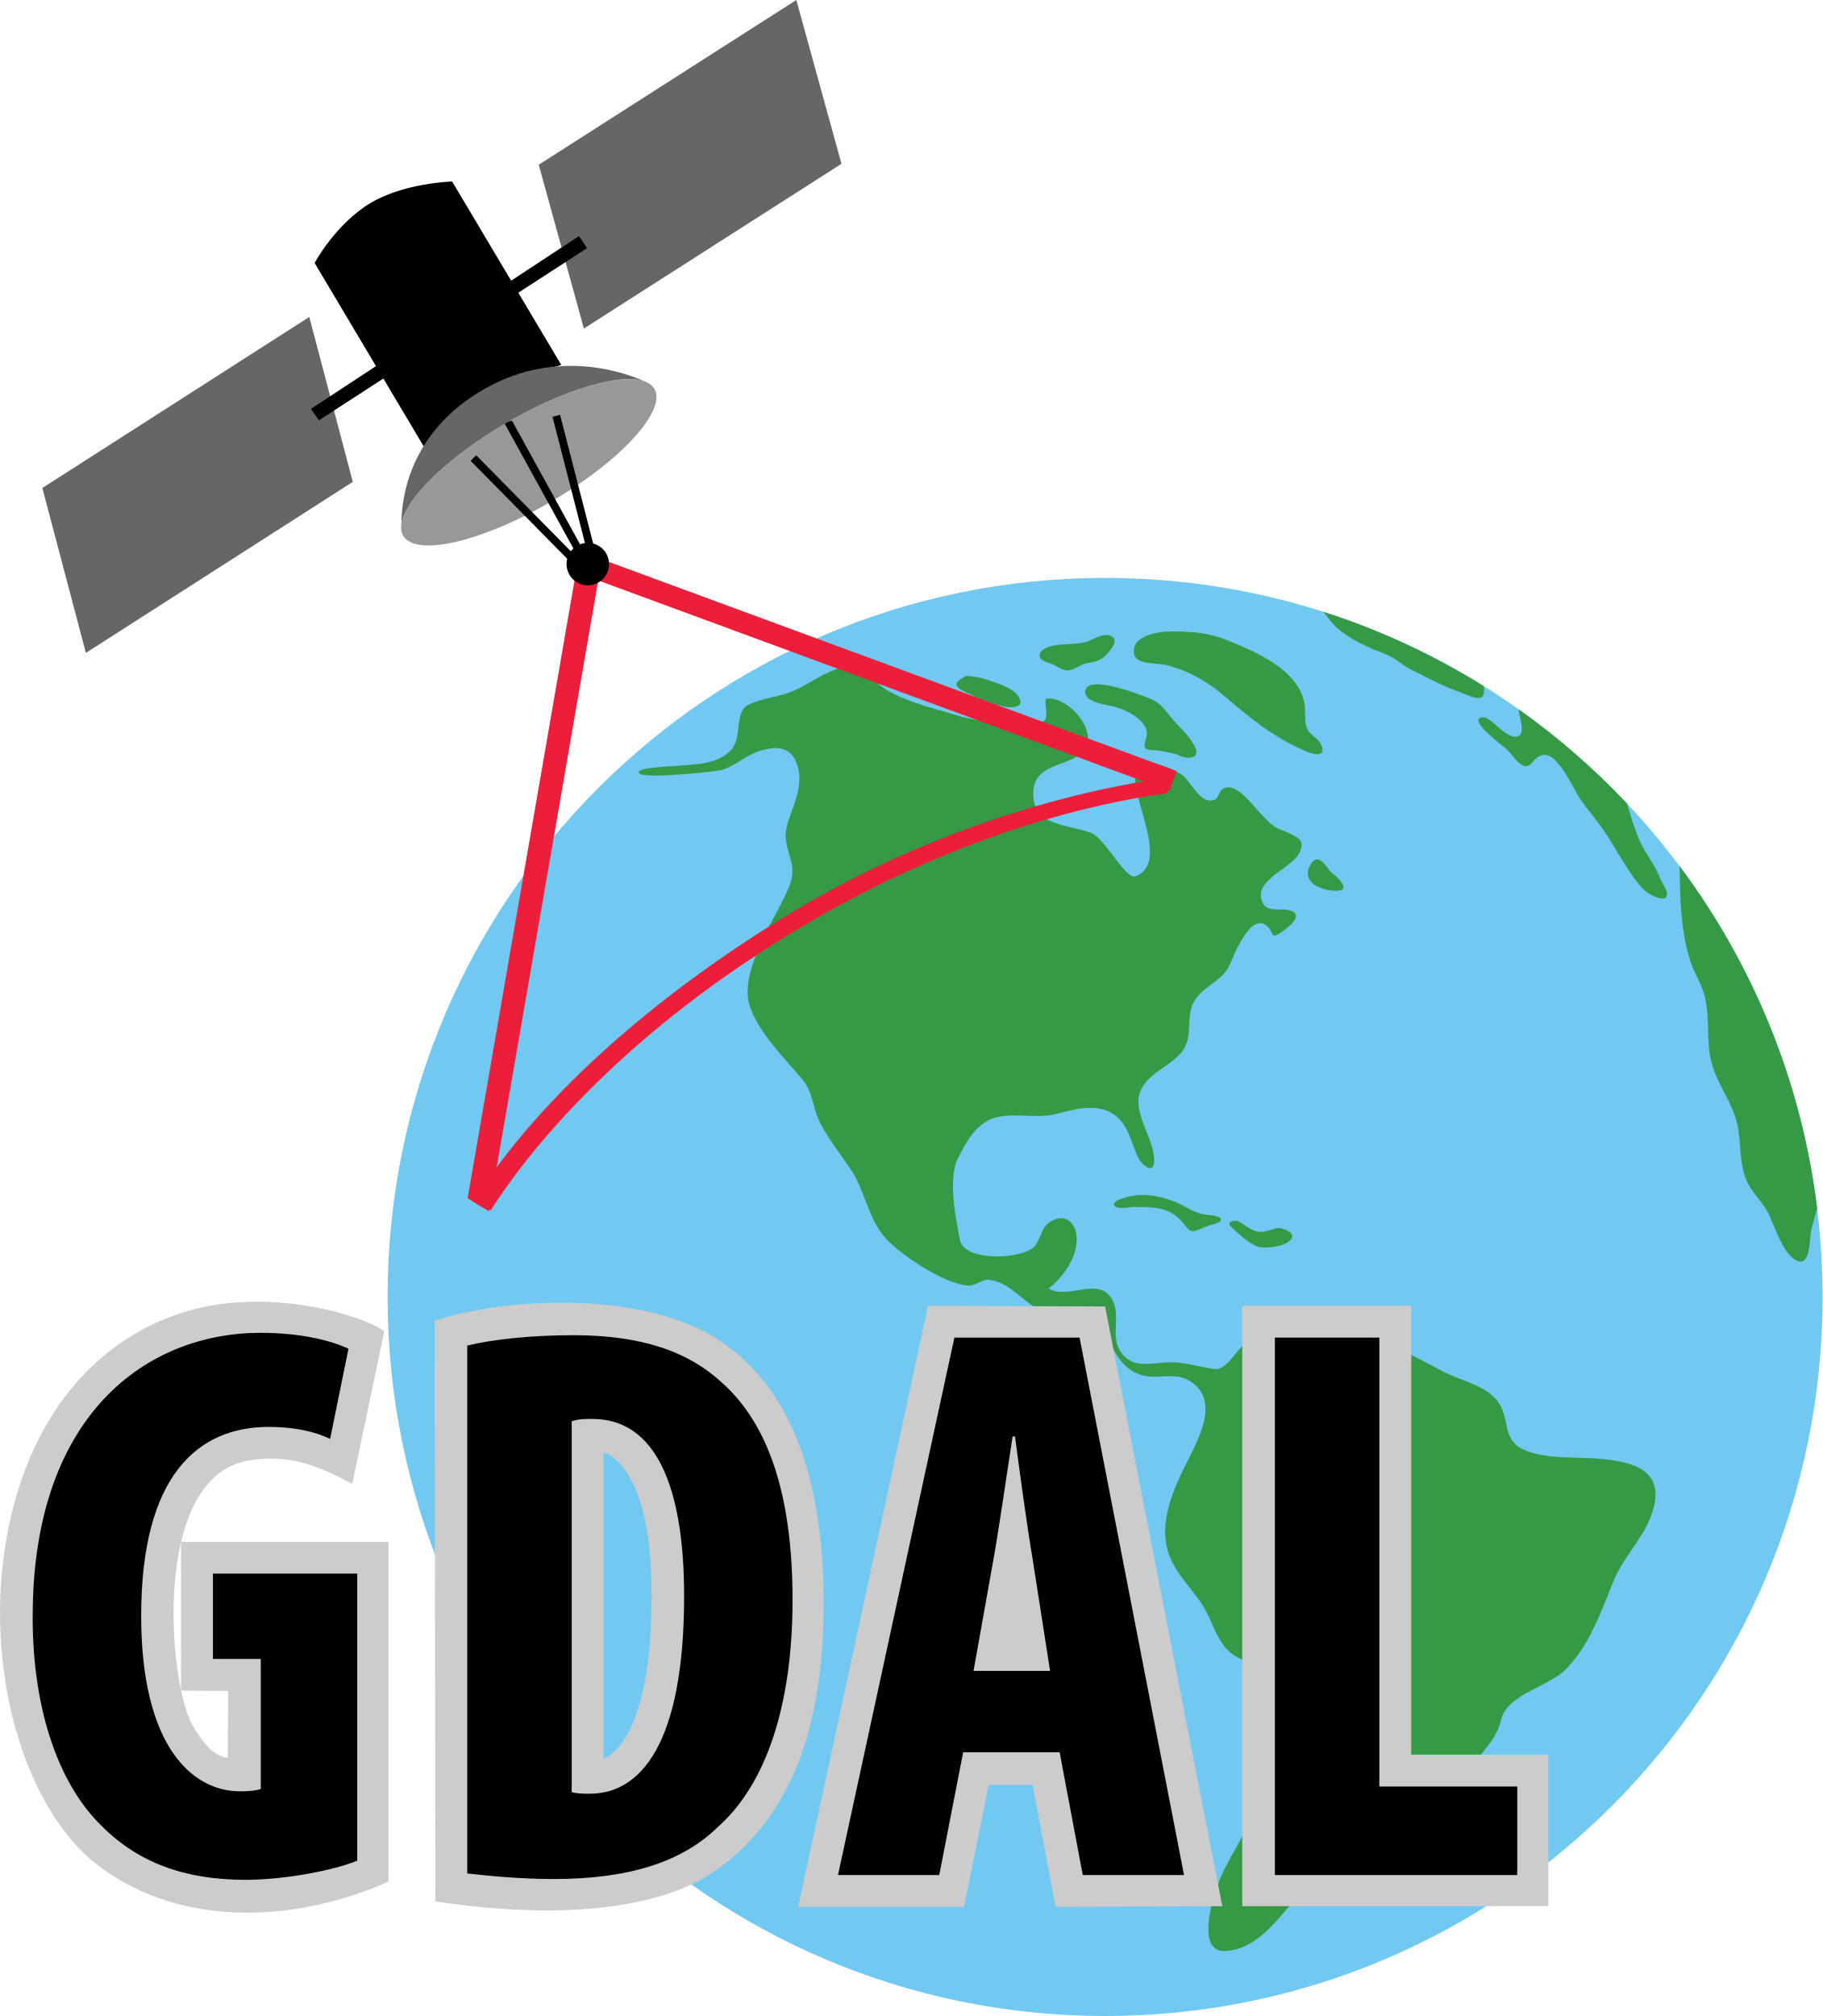
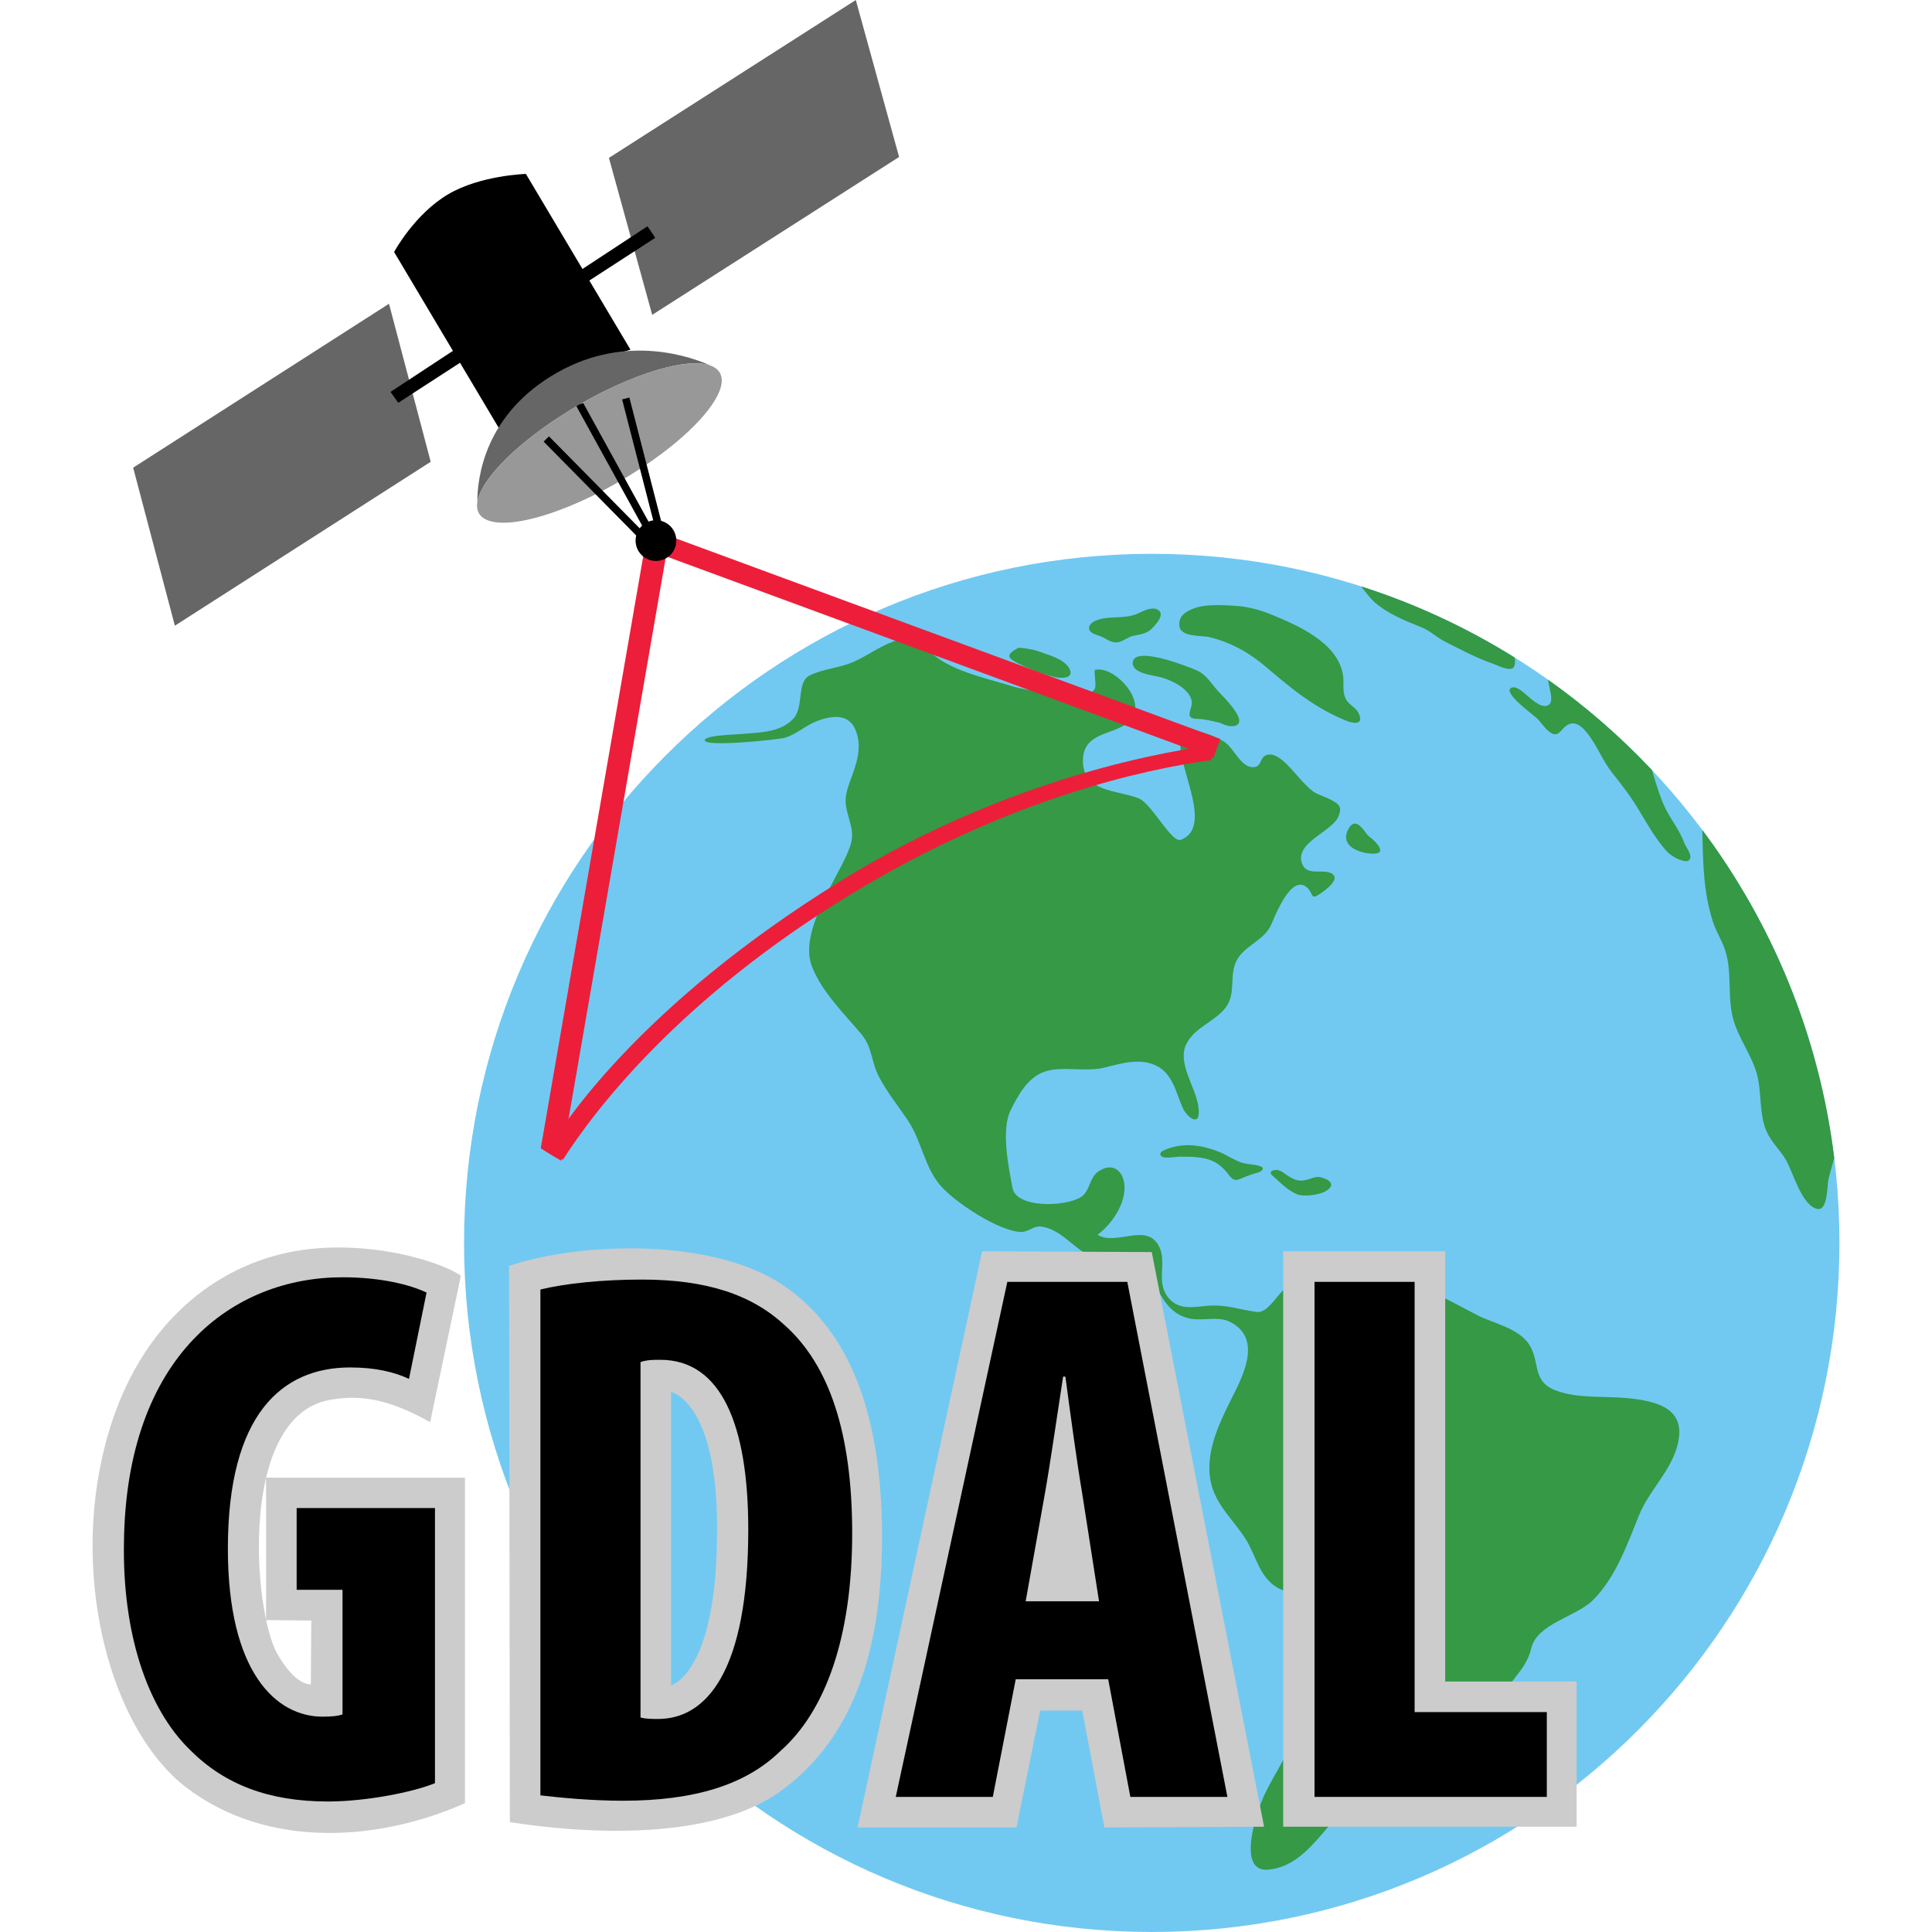
- <svg xmlns="http://www.w3.org/2000/svg" version="1.1" width="571.5" height="632.057" viewBox="0 0 571.5 632.057" overflow="visible" enable-background="new 0 0 571.5 632.057" xml:space="preserve">
-   <g id="Layer_5">
+ <svg xmlns="http://www.w3.org/2000/svg" version="1.1" width="632.06" height="632.06" viewBox="0 0 632.06 632.06" overflow="visible" enable-background="new 0 0 571.5 632.057" xml:space="preserve" id="svg2" style="overflow:visible">
+   <defs id="defs79" />
+   <g id="Layer_5" transform="translate(0,0.0029956)">
</g>
-   <g id="Layer_6">
-     <ellipse fill="#71C9F1" cx="346.517" cy="406.618" rx="224.981" ry="225.439" />
-     <path fill="#359946" d="M501.978,457.39c-7.509-0.713-16.236,0.223-23.391-2.537c-8.306-3.204-4.547-10.3-9.413-16.078   c-3.78-4.487-11.079-5.93-16.188-8.536c-6.96-3.549-13.698-7.636-21.302-9.71c-7.862-2.143-17.271,0.333-24.15,4.177   c-2.157,1.205-7.1,5.316-9.661,3.283c-2.681-2.127,2.007-10.977-4.186-8.791c-5.667,2-8.333,10.666-13,10   c-5.563-0.797-10.045-2.484-15.7-2.025c-4.935,0.4-9.862,1.645-13.318-2.984c-3.655-4.897-0.294-11.042-2.59-16.06   c-3.943-8.621-14.11-0.312-20.288-4.171c4.428-3.34,8.556-9.208,8.812-14.902c0.24-5.296-3.365-9.285-8.459-5.876   c-2.794,1.87-2.717,5.298-4.786,7.61c-3.579,3.998-22.032,5.008-23.392-2.131c-1.274-6.693-3.8-19.088-0.613-25.461   c2.46-4.92,5.587-10.722,11.14-12.62c5.662-1.937,13.416,0.266,19.726-1.347c5.419-1.385,11.471-3.187,16.794-0.577   c5.431,2.663,6.361,8.669,8.675,13.876c1.333,3,6.333,7,4.998-1.009c-1.043-6.257-6.906-13.907-3.835-20.018   c2.753-5.469,9.375-7.259,12.905-11.957c3.462-4.605,0.965-10.548,3.581-15.406c2.607-4.842,8.754-6.369,11.152-11.427   c1.169-2.466,6.492-16.992,11.812-12.393c2.256,1.95,0.915,4.433,4.449,1.971c1.443-1.005,6.797-4.77,3.601-6.54   c-2.938-1.626-8,0.977-9.614-3.112c-2.782-7.047,10.244-10.657,11.95-15.776c1-3,0.999-4-6.667-7   c-5.263-2.06-10.834-13.366-16.136-13.021c-2.959,0.193-2.355,3.443-4.236,3.981c-4.458,1.275-6.904-5.511-9.975-7.852   c-2.22-1.691-10.525-5.292-13.255-3.211c-6.569,5.007,11.048,30.222-1.377,34.982c-3.051,1.169-9.481-11.799-13.748-13.541   c-6.876-2.808-18.555-1.837-18.288-12.673c0.259-10.54,13.503-7.468,16.641-14.656c2.782-6.372-7.008-16.185-12.755-14.704   c-0.313,1.593,0.765,5.348-0.234,6.547c-3.135,3.749-22.685,0.086-26.976-1.256c-7.398-2.314-15.241-3.933-22.041-7.793   c-5.896-3.347-9.099-9.623-16.62-6.803c-5.333,2-8.581,4.748-13.247,6.749c-4.513,1.935-9.57,2.161-14.054,4.299   c-4.543,2.167-1.849,10.273-5.445,14.193c-4.375,4.767-11.717,4.507-17.641,5.074c-1.479,0.142-11.102,0.365-11.364,1.94   c-0.377,2.465,24.337-0.224,26.059-0.717c3.962-1.134,6.864-4.043,10.679-5.509c4.563-1.753,10.064-2.544,12.391,2.452   c2.72,5.866,0.49,11.602-1.584,17.235c-2.341,6.359-1.505,7.897,0.193,14.208c1.063,3.951,0.289,6.358-1.373,10.062   c-4.133,9.214-15.476,25.558-11.28,36.347c3.218,8.275,10.404,15.299,16.03,21.95c3.825,4.522,3.212,8.959,5.922,14.176   c2.562,4.931,6.369,9.652,9.468,14.285c4.448,6.649,5.391,15.301,10.732,21.386c4.689,5.344,18.895,14.808,26.259,15.046   c2.229,0.071,4.227-2.034,6.38-1.789c6.695,0.77,10.746,7.212,16.557,9.839c5.312,2.401,12.593,0.383,17.068,4.591   c5.602,5.266,6.109,13.242,14.608,15.555c4.236,1.151,9.679-0.793,13.622,1.16c11.421,5.661,3.7,18.943,0.003,26.387   c-3.837,7.723-7.906,16.742-6.265,25.596c1.417,7.646,7.29,12.614,11.329,18.841c3.502,5.398,4.498,12.508,10.363,16.07   c4.594,2.789,13.605,2.979,16.249,8.182c2.943,5.793-3.647,14.68-5.068,20.259c-1.802,7.076-3.995,14.092-6.196,21.056   c-2.197,6.953-5.879,11.785-8.91,18.124c-2.504,5.236-9.558,25.709,1.111,24.759c15.161-1.355,20.782-21.278,33.737-26.138   c2.666-1,25-17.666,29-21c4-3.332,14-7.332,15.333-11.332s6.333-7,8-14.001c1.917-8.052,14.624-10.232,20.124-15.672   c7.525-7.445,11.274-18.378,15.207-27.991c3.35-8.187,10.577-14.424,12.632-23.294C521.237,461.064,512.516,458.392,501.978,457.39   z" />
-     <path fill="#359946" d="M381.378,381.335c-1.71-0.46-3.672-0.411-5.432-0.978c-2.658-0.856-4.965-2.606-7.574-3.604   c-2.751-1.053-5.575-1.834-8.521-2.048c-1.604-0.117-3.228-0.049-4.813,0.229c-1.477,0.259-3.017,0.697-4.387,1.315   c-0.578,0.261-1.629,0.807-1.259,1.641c0.655,1.472,4.881,0.516,6.075,0.517c4.407,0.004,9.582-0.109,13.225,2.781   c0.947,0.752,1.812,1.611,2.563,2.56c0.613,0.771,1.158,1.651,2.077,2.095c0.902,0.436,1.856-0.061,2.698-0.418   c1.194-0.506,2.403-0.981,3.641-1.37c1.015-0.318,2.294-0.438,3.014-1.312C383.285,382.015,382.271,381.576,381.378,381.335z" />
-     <path fill="#359946" d="M401.687,385.114c-2.328-0.596-4.999,2.082-8.334,0.75c-3.021-1.209-3.718-2.699-5.646-3.062   c-1.204-0.227-3.259,0.418-1.688,1.812c2.719,2.412,4.67,4.588,8,6.084c2.071,0.93,7.254,0.213,9.25-0.918   C406.687,387.846,405.27,386.03,401.687,385.114z" />
-     <path fill="#359946" d="M417.418,273.486c-0.908-0.569-4.107-7.395-6.731-1.956c-3.417,7.083,9.064,8.755,10.345,7.231   S417.771,273.707,417.418,273.486z" />
-     <path fill="#359946" d="M360.747,219.091c-1.993-0.813-19.86-8.049-20.452-2.425c-0.387,3.669,6.869,4.285,9.104,4.869   c3.51,0.918,9.196,3.659,10.155,7.568c0.661,2.702-3.062,6.094,2.133,6.094c2.333,0,7.333,1.333,7.333,1.333s2.331,1.332,4.33,1   c5.634-0.933-3.676-9.816-5.043-11.32C365.747,223.395,364.427,220.593,360.747,219.091z" />
-     <path fill="#359946" d="M309.146,212.979c-1.678-0.62-5.983-1.21-6.354-1.005c-3.8,2.109-3.879,3.164,0.234,5.171   c3.782,1.846,7.568,3.359,11.677,4.333c2.281,0.541,6.878,0.554,4.704-3.035C317.571,215.415,312.246,214.124,309.146,212.979z" />
-     <path fill="#359946" d="M348.823,199.695c-1.944-1.491-4.894,0.116-6.754,0.966c-4.292,1.959-8.718,0.723-13.063,2.073   c-1.127,0.35-2.913,1.235-3.002,2.619c-0.118,1.815,2.478,2.298,3.74,2.786c1.955,0.756,3.552,2.407,5.803,1.95   c1.804-0.366,3.223-1.749,5.056-2.105c2.112-0.41,4.178-0.647,5.794-2.204C347.59,204.631,350.832,201.245,348.823,199.695z" />
-     <path fill="#359946" d="M409.354,226.53c-0.277-1.943,0.044-3.902-0.289-5.833c-1.829-10.604-14.968-16.208-23.786-19.79   c-3.56-1.446-7.52-2.477-11.37-2.703c-5.047-0.295-11.717-0.849-16.163,2.083c-1.566,1.033-2.45,2.509-2.168,4.596   c0.491,3.619,7.262,2.939,9.767,3.551c7.157,1.748,13.058,5.072,18.678,9.865c8.422,7.184,15.936,13.401,26.332,17.563   c1.666,0.667,4.991,1.393,4.261-1.401C413.585,230.525,410.021,231.197,409.354,226.53z" />
-     <path fill="#359946" d="M526.982,282.734c0.352,6.433,1.142,12.889,3.198,19.021c0.987,2.942,2.672,5.6,3.723,8.518   c2.473,6.87,1.067,14.3,2.423,21.351c1.335,6.941,5.996,12.545,8.022,19.24c1.876,6.197,0.695,13.385,3.337,19.332   c1.507,3.391,4.328,5.977,6.224,9.145c2.399,4.01,5.111,14.822,10.22,16.139c3.615,0.932,3.283-7.537,3.784-9.68   c0.519-2.219,1.267-4.58,1.886-6.961c-4.898-39.934-20.21-76.639-43.142-107.295C526.64,271.893,526.795,279.295,526.982,282.734z" />
-     <path fill="#359946" d="M476.633,224.922c0.477,2.124,1.054,4.656-0.107,5.572c-2.11,1.665-5.297-1.39-6.854-2.635   c-1.262-1.009-3.767-3.708-5.544-2.832c-3.024,1.491,7.355,8.955,8.257,9.812c1.441,1.37,2.495,3.188,4.04,4.431   c3.075,2.472,3.656-0.448,5.861-1.96c3.364-2.308,6.416,1.998,8.007,4.324c2.456,3.59,4.026,7.599,6.747,11.036   c3.116,3.936,6.173,7.852,8.763,12.208c2.714,4.562,5.375,9.192,8.843,13.237c2.25,2.625,6.559,4.244,7.52,3.403   c1.647-1.44-0.844-4.196-1.373-5.637c-1.469-4-4.137-7.383-6.099-11.132c-1.967-3.76-4.444-12.495-4.486-12.773   c-10.307-10.95-21.691-20.868-33.99-29.577C476.203,223.003,476.406,223.917,476.633,224.922z" />
-     <path fill="#359946" d="M419.521,197.116c4.331,3.715,9.838,5.95,15.165,8.081c3.333,1.333,4.333,3,8.333,5   c4.945,2.473,9.567,5.014,14.826,6.81c1.517,0.518,5.319,2.592,6.841,1.523c0.674-0.474,0.79-1.88,0.596-3.397   c-15.574-9.72-32.418-17.584-50.229-23.287C415.21,192.163,417.981,195.796,419.521,197.116z" />
-     <path fill="#CCCCCC" d="M56.772,483.438h65.061v106.465c-27.313,12.211-64.063,15.461-91.063-5.039   C7.581,567.256-5.479,522.768,2.21,481.368s31.643-63.137,56.78-70.381c25.137-7.246,53.529,0.877,61.512,6.357l-10.055,47.908   c-11.178-6.139-20.737-9.535-32.974-7.246c-29.954,5.607-24.806,69.16-17.152,82.807c6.198,11.051,11.09,10.201,11.09,10.201   l0.148-20.848l-14.787-0.148V483.438z" />
-     <path fill="#CCCCCC" d="M225.77,420.364c-22.75-15.25-65.25-14.25-89.5-6.25l0.25,182c23.75,3.75,65.75,6.5,88.75-10.25   c24.713-17.998,33.25-48.25,33-84.5C258.013,464.114,248.52,435.614,225.77,420.364z M204.27,503.614c-0.5,44-15,47.75-15,47.75   v-96C189.27,455.364,205.27,458.614,204.27,503.614z" />
-     <polygon fill="#CCCCCC" points="291.02,409.364 250.27,597.864 302.27,597.864 310.02,559.614 323.77,559.614 331.02,597.864    383.27,597.614 346.52,409.614  " />
-     <polygon fill="#CCCCCC" points="389.52,409.364 389.52,597.614 485.52,597.614 485.52,550.114 442.52,550.114 442.52,409.364  " />
-     <g>
-       <path d="M112.02,583.364c-7.25,3-22.75,6-35,6c-19.25,0-33.75-5.5-45-16.75c-14.5-14-22.25-39-21.75-68    c0.75-61.25,35.75-86.75,71.5-86.75c12.75,0,22.25,2.5,27.5,5l-5.75,28.25c-4.75-2.25-11-3.75-19.25-3.75    c-22.25,0-40,15.25-40,59.25c0,40.5,15.75,55,31,55c3,0,5.25-0.25,6.5-0.75v-40.75h-15v-26.75h45.25V583.364z" />
-       <path d="M146.516,421.864c8.25-2,20.25-3.25,33.25-3.25c21.25,0,36,5,46.75,15c14.5,13,22,35.25,22,68c0,34-8.75,58.25-23.5,71.25    c-11.25,11-28,16.25-51.5,16.25c-10.25,0-20.5-1-27-1.75V421.864z M179.266,561.864c1.5,0.5,4,0.5,5.75,0.5    c15.75,0,29.5-15.5,29.5-62c0-34.5-9-55.5-28.75-55.5c-2.25,0-4.5,0-6.5,0.75V561.864z" />
-       <path d="M302.018,549.364l-7.5,38.5h-31.75l36.5-168.5h39.25l32.75,168.5h-31.75l-7.25-38.5H302.018z M329.268,523.864l-5.5-35.25    c-1.75-10.25-4-27-5.5-38.25h-0.75c-1.75,11.25-4.25,28.75-6,38.5l-6.25,35H329.268z" />
-       <path d="M399.766,419.364h32.75v140.75h43.25v27.75h-76V419.364z" />
+   <g id="g3058" transform="translate(30.28093,0.00149158)">
+     <g id="Layer_6">
+       <ellipse id="ellipse6" ry="225.439" rx="224.981" cy="406.618" cx="346.517" style="fill:#71c9f1" d="m 571.498,406.618 c 0,124.507 -100.727,225.439 -224.981,225.439 -124.254,0 -224.981,-100.932 -224.981,-225.439 0,-124.507 100.727,-225.439 224.981,-225.439 124.254,0 224.981,100.932 224.981,225.439 z" />
+       <path id="path8" d="m 501.978,457.39 c -7.509,-0.713 -16.236,0.223 -23.391,-2.537 -8.306,-3.204 -4.547,-10.3 -9.413,-16.078 -3.78,-4.487 -11.079,-5.93 -16.188,-8.536 -6.96,-3.549 -13.698,-7.636 -21.302,-9.71 -7.862,-2.143 -17.271,0.333 -24.15,4.177 -2.157,1.205 -7.1,5.316 -9.661,3.283 -2.681,-2.127 2.007,-10.977 -4.186,-8.791 -5.667,2 -8.333,10.666 -13,10 -5.563,-0.797 -10.045,-2.484 -15.7,-2.025 -4.935,0.4 -9.862,1.645 -13.318,-2.984 -3.655,-4.897 -0.294,-11.042 -2.59,-16.06 -3.943,-8.621 -14.11,-0.312 -20.288,-4.171 4.428,-3.34 8.556,-9.208 8.812,-14.902 0.24,-5.296 -3.365,-9.285 -8.459,-5.876 -2.794,1.87 -2.717,5.298 -4.786,7.61 -3.579,3.998 -22.032,5.008 -23.392,-2.131 -1.274,-6.693 -3.8,-19.088 -0.613,-25.461 2.46,-4.92 5.587,-10.722 11.14,-12.62 5.662,-1.937 13.416,0.266 19.726,-1.347 5.419,-1.385 11.471,-3.187 16.794,-0.577 5.431,2.663 6.361,8.669 8.675,13.876 1.333,3 6.333,7 4.998,-1.009 -1.043,-6.257 -6.906,-13.907 -3.835,-20.018 2.753,-5.469 9.375,-7.259 12.905,-11.957 3.462,-4.605 0.965,-10.548 3.581,-15.406 2.607,-4.842 8.754,-6.369 11.152,-11.427 1.169,-2.466 6.492,-16.992 11.812,-12.393 2.256,1.95 0.915,4.433 4.449,1.971 1.443,-1.005 6.797,-4.77 3.601,-6.54 -2.938,-1.626 -8,0.977 -9.614,-3.112 -2.782,-7.047 10.244,-10.657 11.95,-15.776 1,-3 0.999,-4 -6.667,-7 -5.263,-2.06 -10.834,-13.366 -16.136,-13.021 -2.959,0.193 -2.355,3.443 -4.236,3.981 -4.458,1.275 -6.904,-5.511 -9.975,-7.852 -2.22,-1.691 -10.525,-5.292 -13.255,-3.211 -6.569,5.007 11.048,30.222 -1.377,34.982 -3.051,1.169 -9.481,-11.799 -13.748,-13.541 -6.876,-2.808 -18.555,-1.837 -18.288,-12.673 0.259,-10.54 13.503,-7.468 16.641,-14.656 2.782,-6.372 -7.008,-16.185 -12.755,-14.704 -0.313,1.593 0.765,5.348 -0.234,6.547 -3.135,3.749 -22.685,0.086 -26.976,-1.256 -7.398,-2.314 -15.241,-3.933 -22.041,-7.793 -5.896,-3.347 -9.099,-9.623 -16.62,-6.803 -5.333,2 -8.581,4.748 -13.247,6.749 -4.513,1.935 -9.57,2.161 -14.054,4.299 -4.543,2.167 -1.849,10.273 -5.445,14.193 -4.375,4.767 -11.717,4.507 -17.641,5.074 -1.479,0.142 -11.102,0.365 -11.364,1.94 -0.377,2.465 24.337,-0.224 26.059,-0.717 3.962,-1.134 6.864,-4.043 10.679,-5.509 4.563,-1.753 10.064,-2.544 12.391,2.452 2.72,5.866 0.49,11.602 -1.584,17.235 -2.341,6.359 -1.505,7.897 0.193,14.208 1.063,3.951 0.289,6.358 -1.373,10.062 -4.133,9.214 -15.476,25.558 -11.28,36.347 3.218,8.275 10.404,15.299 16.03,21.95 3.825,4.522 3.212,8.959 5.922,14.176 2.562,4.931 6.369,9.652 9.468,14.285 4.448,6.649 5.391,15.301 10.732,21.386 4.689,5.344 18.895,14.808 26.259,15.046 2.229,0.071 4.227,-2.034 6.38,-1.789 6.695,0.77 10.746,7.212 16.557,9.839 5.312,2.401 12.593,0.383 17.068,4.591 5.602,5.266 6.109,13.242 14.608,15.555 4.236,1.151 9.679,-0.793 13.622,1.16 11.421,5.661 3.7,18.943 0.003,26.387 -3.837,7.723 -7.906,16.742 -6.265,25.596 1.417,7.646 7.29,12.614 11.329,18.841 3.502,5.398 4.498,12.508 10.363,16.07 4.594,2.789 13.605,2.979 16.249,8.182 2.943,5.793 -3.647,14.68 -5.068,20.259 -1.802,7.076 -3.995,14.092 -6.196,21.056 -2.197,6.953 -5.879,11.785 -8.91,18.124 -2.504,5.236 -9.558,25.709 1.111,24.759 15.161,-1.355 20.782,-21.278 33.737,-26.138 2.666,-1 25,-17.666 29,-21 4,-3.332 14,-7.332 15.333,-11.332 1.333,-4 6.333,-7 8,-14.001 1.917,-8.052 14.624,-10.232 20.124,-15.672 7.525,-7.445 11.274,-18.378 15.207,-27.991 3.35,-8.187 10.577,-14.424 12.632,-23.294 2.588,-11.177 -6.133,-13.849 -16.671,-14.851 z" style="fill:#359946" />
+       <path id="path10" d="m 381.378,381.335 c -1.71,-0.46 -3.672,-0.411 -5.432,-0.978 -2.658,-0.856 -4.965,-2.606 -7.574,-3.604 -2.751,-1.053 -5.575,-1.834 -8.521,-2.048 -1.604,-0.117 -3.228,-0.049 -4.813,0.229 -1.477,0.259 -3.017,0.697 -4.387,1.315 -0.578,0.261 -1.629,0.807 -1.259,1.641 0.655,1.472 4.881,0.516 6.075,0.517 4.407,0.004 9.582,-0.109 13.225,2.781 0.947,0.752 1.812,1.611 2.563,2.56 0.613,0.771 1.158,1.651 2.077,2.095 0.902,0.436 1.856,-0.061 2.698,-0.418 1.194,-0.506 2.403,-0.981 3.641,-1.37 1.015,-0.318 2.294,-0.438 3.014,-1.312 0.6,-0.728 -0.414,-1.167 -1.307,-1.408 z" style="fill:#359946" />
+       <path id="path12" d="m 401.687,385.114 c -2.328,-0.596 -4.999,2.082 -8.334,0.75 -3.021,-1.209 -3.718,-2.699 -5.646,-3.062 -1.204,-0.227 -3.259,0.418 -1.688,1.812 2.719,2.412 4.67,4.588 8,6.084 2.071,0.93 7.254,0.213 9.25,-0.918 3.418,-1.934 2.001,-3.75 -1.582,-4.666 z" style="fill:#359946" />
+       <path id="path14" d="m 417.418,273.486 c -0.908,-0.569 -4.107,-7.395 -6.731,-1.956 -3.417,7.083 9.064,8.755 10.345,7.231 1.281,-1.524 -3.261,-5.054 -3.614,-5.275 z" style="fill:#359946" />
+       <path id="path16" d="m 360.747,219.091 c -1.993,-0.813 -19.86,-8.049 -20.452,-2.425 -0.387,3.669 6.869,4.285 9.104,4.869 3.51,0.918 9.196,3.659 10.155,7.568 0.661,2.702 -3.062,6.094 2.133,6.094 2.333,0 7.333,1.333 7.333,1.333 0,0 2.331,1.332 4.33,1 5.634,-0.933 -3.676,-9.816 -5.043,-11.32 -2.56,-2.815 -3.88,-5.617 -7.56,-7.119 z" style="fill:#359946" />
+       <path id="path18" d="m 309.146,212.979 c -1.678,-0.62 -5.983,-1.21 -6.354,-1.005 -3.8,2.109 -3.879,3.164 0.234,5.171 3.782,1.846 7.568,3.359 11.677,4.333 2.281,0.541 6.878,0.554 4.704,-3.035 -1.836,-3.028 -7.161,-4.319 -10.261,-5.464 z" style="fill:#359946" />
+       <path id="path20" d="m 348.823,199.695 c -1.944,-1.491 -4.894,0.116 -6.754,0.966 -4.292,1.959 -8.718,0.723 -13.063,2.073 -1.127,0.35 -2.913,1.235 -3.002,2.619 -0.118,1.815 2.478,2.298 3.74,2.786 1.955,0.756 3.552,2.407 5.803,1.95 1.804,-0.366 3.223,-1.749 5.056,-2.105 2.112,-0.41 4.178,-0.647 5.794,-2.204 1.193,-1.149 4.435,-4.535 2.426,-6.085 z" style="fill:#359946" />
+       <path id="path22" d="m 409.354,226.53 c -0.277,-1.943 0.044,-3.902 -0.289,-5.833 -1.829,-10.604 -14.968,-16.208 -23.786,-19.79 -3.56,-1.446 -7.52,-2.477 -11.37,-2.703 -5.047,-0.295 -11.717,-0.849 -16.163,2.083 -1.566,1.033 -2.45,2.509 -2.168,4.596 0.491,3.619 7.262,2.939 9.767,3.551 7.157,1.748 13.058,5.072 18.678,9.865 8.422,7.184 15.936,13.401 26.332,17.563 1.666,0.667 4.991,1.393 4.261,-1.401 -1.031,-3.936 -4.595,-3.264 -5.262,-7.931 z" style="fill:#359946" />
+       <path id="path24" d="m 526.982,282.734 c 0.352,6.433 1.142,12.889 3.198,19.021 0.987,2.942 2.672,5.6 3.723,8.518 2.473,6.87 1.067,14.3 2.423,21.351 1.335,6.941 5.996,12.545 8.022,19.24 1.876,6.197 0.695,13.385 3.337,19.332 1.507,3.391 4.328,5.977 6.224,9.145 2.399,4.01 5.111,14.822 10.22,16.139 3.615,0.932 3.283,-7.537 3.784,-9.68 0.519,-2.219 1.267,-4.58 1.886,-6.961 -4.898,-39.934 -20.21,-76.639 -43.142,-107.295 -0.017,0.349 0.138,7.751 0.325,11.19 z" style="fill:#359946" />
+       <path id="path26" d="m 476.633,224.922 c 0.477,2.124 1.054,4.656 -0.107,5.572 -2.11,1.665 -5.297,-1.39 -6.854,-2.635 -1.262,-1.009 -3.767,-3.708 -5.544,-2.832 -3.024,1.491 7.355,8.955 8.257,9.812 1.441,1.37 2.495,3.188 4.04,4.431 3.075,2.472 3.656,-0.448 5.861,-1.96 3.364,-2.308 6.416,1.998 8.007,4.324 2.456,3.59 4.026,7.599 6.747,11.036 3.116,3.936 6.173,7.852 8.763,12.208 2.714,4.562 5.375,9.192 8.843,13.237 2.25,2.625 6.559,4.244 7.52,3.403 1.647,-1.44 -0.844,-4.196 -1.373,-5.637 -1.469,-4 -4.137,-7.383 -6.099,-11.132 -1.967,-3.76 -4.444,-12.495 -4.486,-12.773 -10.307,-10.95 -21.691,-20.868 -33.99,-29.577 -0.015,0.604 0.188,1.518 0.415,2.523 z" style="fill:#359946" />
+       <path id="path28" d="m 419.521,197.116 c 4.331,3.715 9.838,5.95 15.165,8.081 3.333,1.333 4.333,3 8.333,5 4.945,2.473 9.567,5.014 14.826,6.81 1.517,0.518 5.319,2.592 6.841,1.523 0.674,-0.474 0.79,-1.88 0.596,-3.397 -15.574,-9.72 -32.418,-17.584 -50.229,-23.287 0.157,0.317 2.928,3.95 4.468,5.27 z" style="fill:#359946" />
+       <path id="path30" d="m 56.772,483.438 h 65.061 V 589.903 C 94.52,602.114 57.77,605.364 30.77,584.864 7.581,567.256 -5.479,522.768 2.21,481.368 c 7.689,-41.4 31.643,-63.137 56.78,-70.381 25.137,-7.246 53.529,0.877 61.512,6.357 l -10.055,47.908 c -11.178,-6.139 -20.737,-9.535 -32.974,-7.246 -29.954,5.607 -24.806,69.16 -17.152,82.807 6.198,11.051 11.09,10.201 11.09,10.201 l 0.148,-20.848 -14.787,-0.148 v -46.58 z" style="fill:#cccccc" />
+       <path id="path32" d="m 225.77,420.364 c -22.75,-15.25 -65.25,-14.25 -89.5,-6.25 l 0.25,182 c 23.75,3.75 65.75,6.5 88.75,-10.25 24.713,-17.998 33.25,-48.25 33,-84.5 -0.257,-37.25 -9.75,-65.75 -32.5,-81 z m -21.5,83.25 c -0.5,44 -15,47.75 -15,47.75 v -96 c 0,0 16,3.25 15,48.25 z" style="fill:#cccccc" />
+       <polygon id="polygon34" points="291.02,409.364 250.27,597.864 302.27,597.864 310.02,559.614 323.77,559.614 331.02,597.864 383.27,597.614 346.52,409.614 " style="fill:#cccccc" />
+       <polygon id="polygon36" points="485.52,597.614 485.52,550.114 442.52,550.114 442.52,409.364 389.52,409.364 389.52,597.614 " style="fill:#cccccc" />
+       <g id="g38">
+         <path id="path40" d="m 112.02,583.364 c -7.25,3 -22.75,6 -35,6 -19.25,0 -33.75,-5.5 -45,-16.75 -14.5,-14 -22.25,-39 -21.75,-68 0.75,-61.25 35.75,-86.75 71.5,-86.75 12.75,0 22.25,2.5 27.5,5 l -5.75,28.25 c -4.75,-2.25 -11,-3.75 -19.25,-3.75 -22.25,0 -40,15.25 -40,59.25 0,40.5 15.75,55 31,55 3,0 5.25,-0.25 6.5,-0.75 v -40.75 h -15 v -26.75 h 45.25 v 90 z" />
+         <path id="path42" d="m 146.516,421.864 c 8.25,-2 20.25,-3.25 33.25,-3.25 21.25,0 36,5 46.75,15 14.5,13 22,35.25 22,68 0,34 -8.75,58.25 -23.5,71.25 -11.25,11 -28,16.25 -51.5,16.25 -10.25,0 -20.5,-1 -27,-1.75 v -165.5 z m 32.75,140 c 1.5,0.5 4,0.5 5.75,0.5 15.75,0 29.5,-15.5 29.5,-62 0,-34.5 -9,-55.5 -28.75,-55.5 -2.25,0 -4.5,0 -6.5,0.75 v 116.25 z" />
+         <path id="path44" d="m 302.018,549.364 -7.5,38.5 h -31.75 l 36.5,-168.5 h 39.25 l 32.75,168.5 h -31.75 l -7.25,-38.5 h -30.25 z m 27.25,-25.5 -5.5,-35.25 c -1.75,-10.25 -4,-27 -5.5,-38.25 h -0.75 c -1.75,11.25 -4.25,28.75 -6,38.5 l -6.25,35 h 24 z" />
+         <path id="path46" d="m 399.766,419.364 h 32.75 v 140.75 h 43.25 v 27.75 h -76 v -168.5 z" />
+       </g>
+     </g>
+     <g id="Layer_3">
+       <path id="path49" d="m 182.65,173.129 -2.333,6.184 186.476,68.695 c 0.404,-2.107 1.5,-4.08 2.162,-6.247 L 182.65,173.129 z" style="fill:#ed1e3a" />
+       <path id="path51" d="m 180.528,179.824 -33.894,195.825 c 2.202,1.482 4.432,2.82 6.716,4.102 l 34.414,-198.825 -7.236,-1.102 z" style="fill:#ed1e3a" />
+       <path id="path53" d="m 244.787,288.181 c -66.626,41.209 -91.718,80.856 -96.071,88.376 1.7,1.018 3.417,1.962 5.158,2.872 10.307,-16.118 37.901,-52.546 94.204,-86.861 51.214,-31.214 96.002,-40.895 117.844,-43.891 0.354,-1.78 1.219,-3.4 2.071,-5.071 -14.297,1.719 -67.518,10.131 -123.206,44.575 z" style="fill:#ed1e3a" />
+       <polygon id="polygon55" points="263.86,51.352 183.091,103.005 168.93,51.652 249.699,0 " style="fill:#666667" />
+       <path id="path57" d="m 175.983,114.397 c 0,0 -12.522,3.461 -23.303,9.845 -10.781,6.384 -19.823,15.693 -19.823,15.693 L 98.65,82.435 c 0,0 6.653,-12.348 17.642,-18.854 10.565,-6.257 25.482,-6.683 25.482,-6.683 l 34.209,57.499 z" />
+       <path id="path59" d="m 152.493,136.525 c 19.72,-12.891 41.243,-20.098 49.737,-16.902 -5.473,-2.507 -27.143,-10.826 -50.188,2.244 -23.858,13.531 -26.183,34.557 -26.165,42.379 1.076,-6.775 11.099,-17.577 26.616,-27.721 z" style="fill:#666667" />
+       <path id="path61" d="m 205.773,125.483 c 0.139,-0.985 0.084,-1.885 -0.177,-2.681 -0.111,-0.342 -0.26,-0.665 -0.448,-0.967 -0.125,-0.201 -0.267,-0.394 -0.427,-0.578 -0.318,-0.367 -0.707,-0.697 -1.167,-0.988 -1.379,-0.871 -3.304,-1.323 -5.658,-1.393 -0.392,-0.012 -0.796,-0.012 -1.212,-0.003 -0.831,0.018 -1.708,0.08 -2.626,0.18 -0.459,0.051 -0.929,0.112 -1.408,0.182 -0.24,0.035 -0.481,0.073 -0.727,0.114 -0.488,0.081 -0.987,0.171 -1.494,0.271 -0.254,0.051 -0.51,0.102 -0.769,0.157 -0.516,0.109 -1.041,0.229 -1.574,0.358 -10.13,2.447 -23.218,8.3 -35.594,16.39 -12.051,7.876 -20.788,16.152 -24.596,22.63 -0.205,0.349 -0.397,0.694 -0.573,1.034 -0.177,0.339 -0.339,0.673 -0.486,1.001 -0.146,0.328 -0.278,0.65 -0.396,0.965 -0.41,1.104 -0.634,2.131 -0.66,3.066 -0.008,0.268 10e-4,0.527 0.026,0.78 0.147,1.511 0.884,2.74 2.263,3.611 7.357,4.647 30.218,-2.63 51.062,-16.256 0.651,-0.426 1.293,-0.853 1.924,-1.28 14.533,-9.838 23.808,-20.107 24.717,-26.593 z" style="fill:#989898" />
+       <rect id="rect63" height="2.455" width="49.895" transform="matrix(0.7021,0.7121,-0.7121,0.7021,164.3516,-70.1016)" y="160.14" x="141.008" />
+       <rect id="rect65" height="2.454" width="49.894" transform="matrix(-0.2491,-0.9685,0.9685,-0.2491,75.9908,367.9678)" y="153.297" x="155.701" />
+       <path id="path67" d="m 182.736,172.197 -22.197,-40.319 c -0.891,0.273 -1.691,0.455 -2.214,1.07 l 22.261,40.433 2.15,-1.184 z" />
+       <circle id="circle69" r="6.662" cy="176.851" cx="184.314" d="m 190.976,176.851 c 0,3.679 -2.983,6.662 -6.662,6.662 -3.679,0 -6.662,-2.983 -6.662,-6.662 0,-3.679 2.983,-6.662 6.662,-6.662 3.679,0 6.662,2.983 6.662,6.662 z" />
+       <polygon id="polygon71" points="110.624,151.075 26.927,204.696 13.282,152.997 96.979,99.375 " style="fill:#666667" />
+       <path id="path73" d="m 97.479,128.201 2.529,3.574 23.545,-15.261 c -0.268,-0.568 -2.182,-3.293 -2.52,-3.79 l -23.554,15.477 z" />
+       <path id="path75" d="m 157.986,89.501 2.529,3.574 23.546,-15.261 c -0.269,-0.569 -2.182,-3.294 -2.521,-3.791 l -23.554,15.478 z" />
    </g>
  </g>
-   <g id="Layer_3">
-     <path fill="#ED1E3A" d="M182.65,173.129l-2.333,6.184l186.476,68.695c0.404-2.107,1.5-4.08,2.162-6.247L182.65,173.129z" />
-     <path fill="#ED1E3A" d="M180.528,179.824l-33.894,195.825c2.202,1.482,4.432,2.82,6.716,4.102l34.414-198.825L180.528,179.824z" />
-     <path fill="#ED1E3A" d="M244.787,288.181c-66.626,41.209-91.718,80.856-96.071,88.376c1.7,1.018,3.417,1.962,5.158,2.872   c10.307-16.118,37.901-52.546,94.204-86.861c51.214-31.214,96.002-40.895,117.844-43.891c0.354-1.78,1.219-3.4,2.071-5.071   C353.696,245.325,300.475,253.737,244.787,288.181z" />
-     <polygon fill="#666667" points="263.86,51.352 183.091,103.005 168.93,51.652 249.699,0  " />
-     <path d="M175.983,114.397c0,0-12.522,3.461-23.303,9.845c-10.781,6.384-19.823,15.693-19.823,15.693l-34.207-57.5   c0,0,6.653-12.348,17.642-18.854c10.565-6.257,25.482-6.683,25.482-6.683L175.983,114.397z" />
-     <path fill="#666667" d="M152.493,136.525c19.72-12.891,41.243-20.098,49.737-16.902c-5.473-2.507-27.143-10.826-50.188,2.244   c-23.858,13.531-26.183,34.557-26.165,42.379C126.953,157.471,136.976,146.669,152.493,136.525z" />
-     <path fill="#989898" d="M205.773,125.483c0.139-0.985,0.084-1.885-0.177-2.681c-0.111-0.342-0.26-0.665-0.448-0.967   c-0.125-0.201-0.267-0.394-0.427-0.578c-0.318-0.367-0.707-0.697-1.167-0.988c-1.379-0.871-3.304-1.323-5.658-1.393   c-0.392-0.012-0.796-0.012-1.212-0.003c-0.831,0.018-1.708,0.08-2.626,0.18c-0.459,0.051-0.929,0.112-1.408,0.182   c-0.24,0.035-0.481,0.073-0.727,0.114c-0.488,0.081-0.987,0.171-1.494,0.271c-0.254,0.051-0.51,0.102-0.769,0.157   c-0.516,0.109-1.041,0.229-1.574,0.358c-10.13,2.447-23.218,8.3-35.594,16.39c-12.051,7.876-20.788,16.152-24.596,22.63   c-0.205,0.349-0.397,0.694-0.573,1.034c-0.177,0.339-0.339,0.673-0.486,1.001c-0.146,0.328-0.278,0.65-0.396,0.965   c-0.41,1.104-0.634,2.131-0.66,3.066c-0.008,0.268,0.001,0.527,0.026,0.78c0.147,1.511,0.884,2.74,2.263,3.611   c7.357,4.647,30.218-2.63,51.062-16.256c0.651-0.426,1.293-0.853,1.924-1.28C195.589,142.238,204.864,131.969,205.773,125.483z" />
-     <rect x="141.008" y="160.14" transform="matrix(0.7021 0.7121 -0.7121 0.7021 164.3516 -70.1016)" width="49.895" height="2.455" />
-     <rect x="155.701" y="153.297" transform="matrix(-0.2491 -0.9685 0.9685 -0.2491 75.9908 367.9678)" width="49.894" height="2.454" />
-     <path d="M182.736,172.197l-22.197-40.319c-0.891,0.273-1.691,0.455-2.214,1.07l22.261,40.433L182.736,172.197z" />
-     <circle cx="184.314" cy="176.851" r="6.662" />
-     <polygon fill="#666667" points="110.624,151.075 26.927,204.696 13.282,152.997 96.979,99.375  " />
-     <path d="M97.479,128.201l2.529,3.574l23.545-15.261c-0.268-0.568-2.182-3.293-2.52-3.79L97.479,128.201z" />
-     <path d="M157.986,89.501l2.529,3.574l23.546-15.261c-0.269-0.569-2.182-3.294-2.521-3.791L157.986,89.501z" />
-   </g>
</svg>
